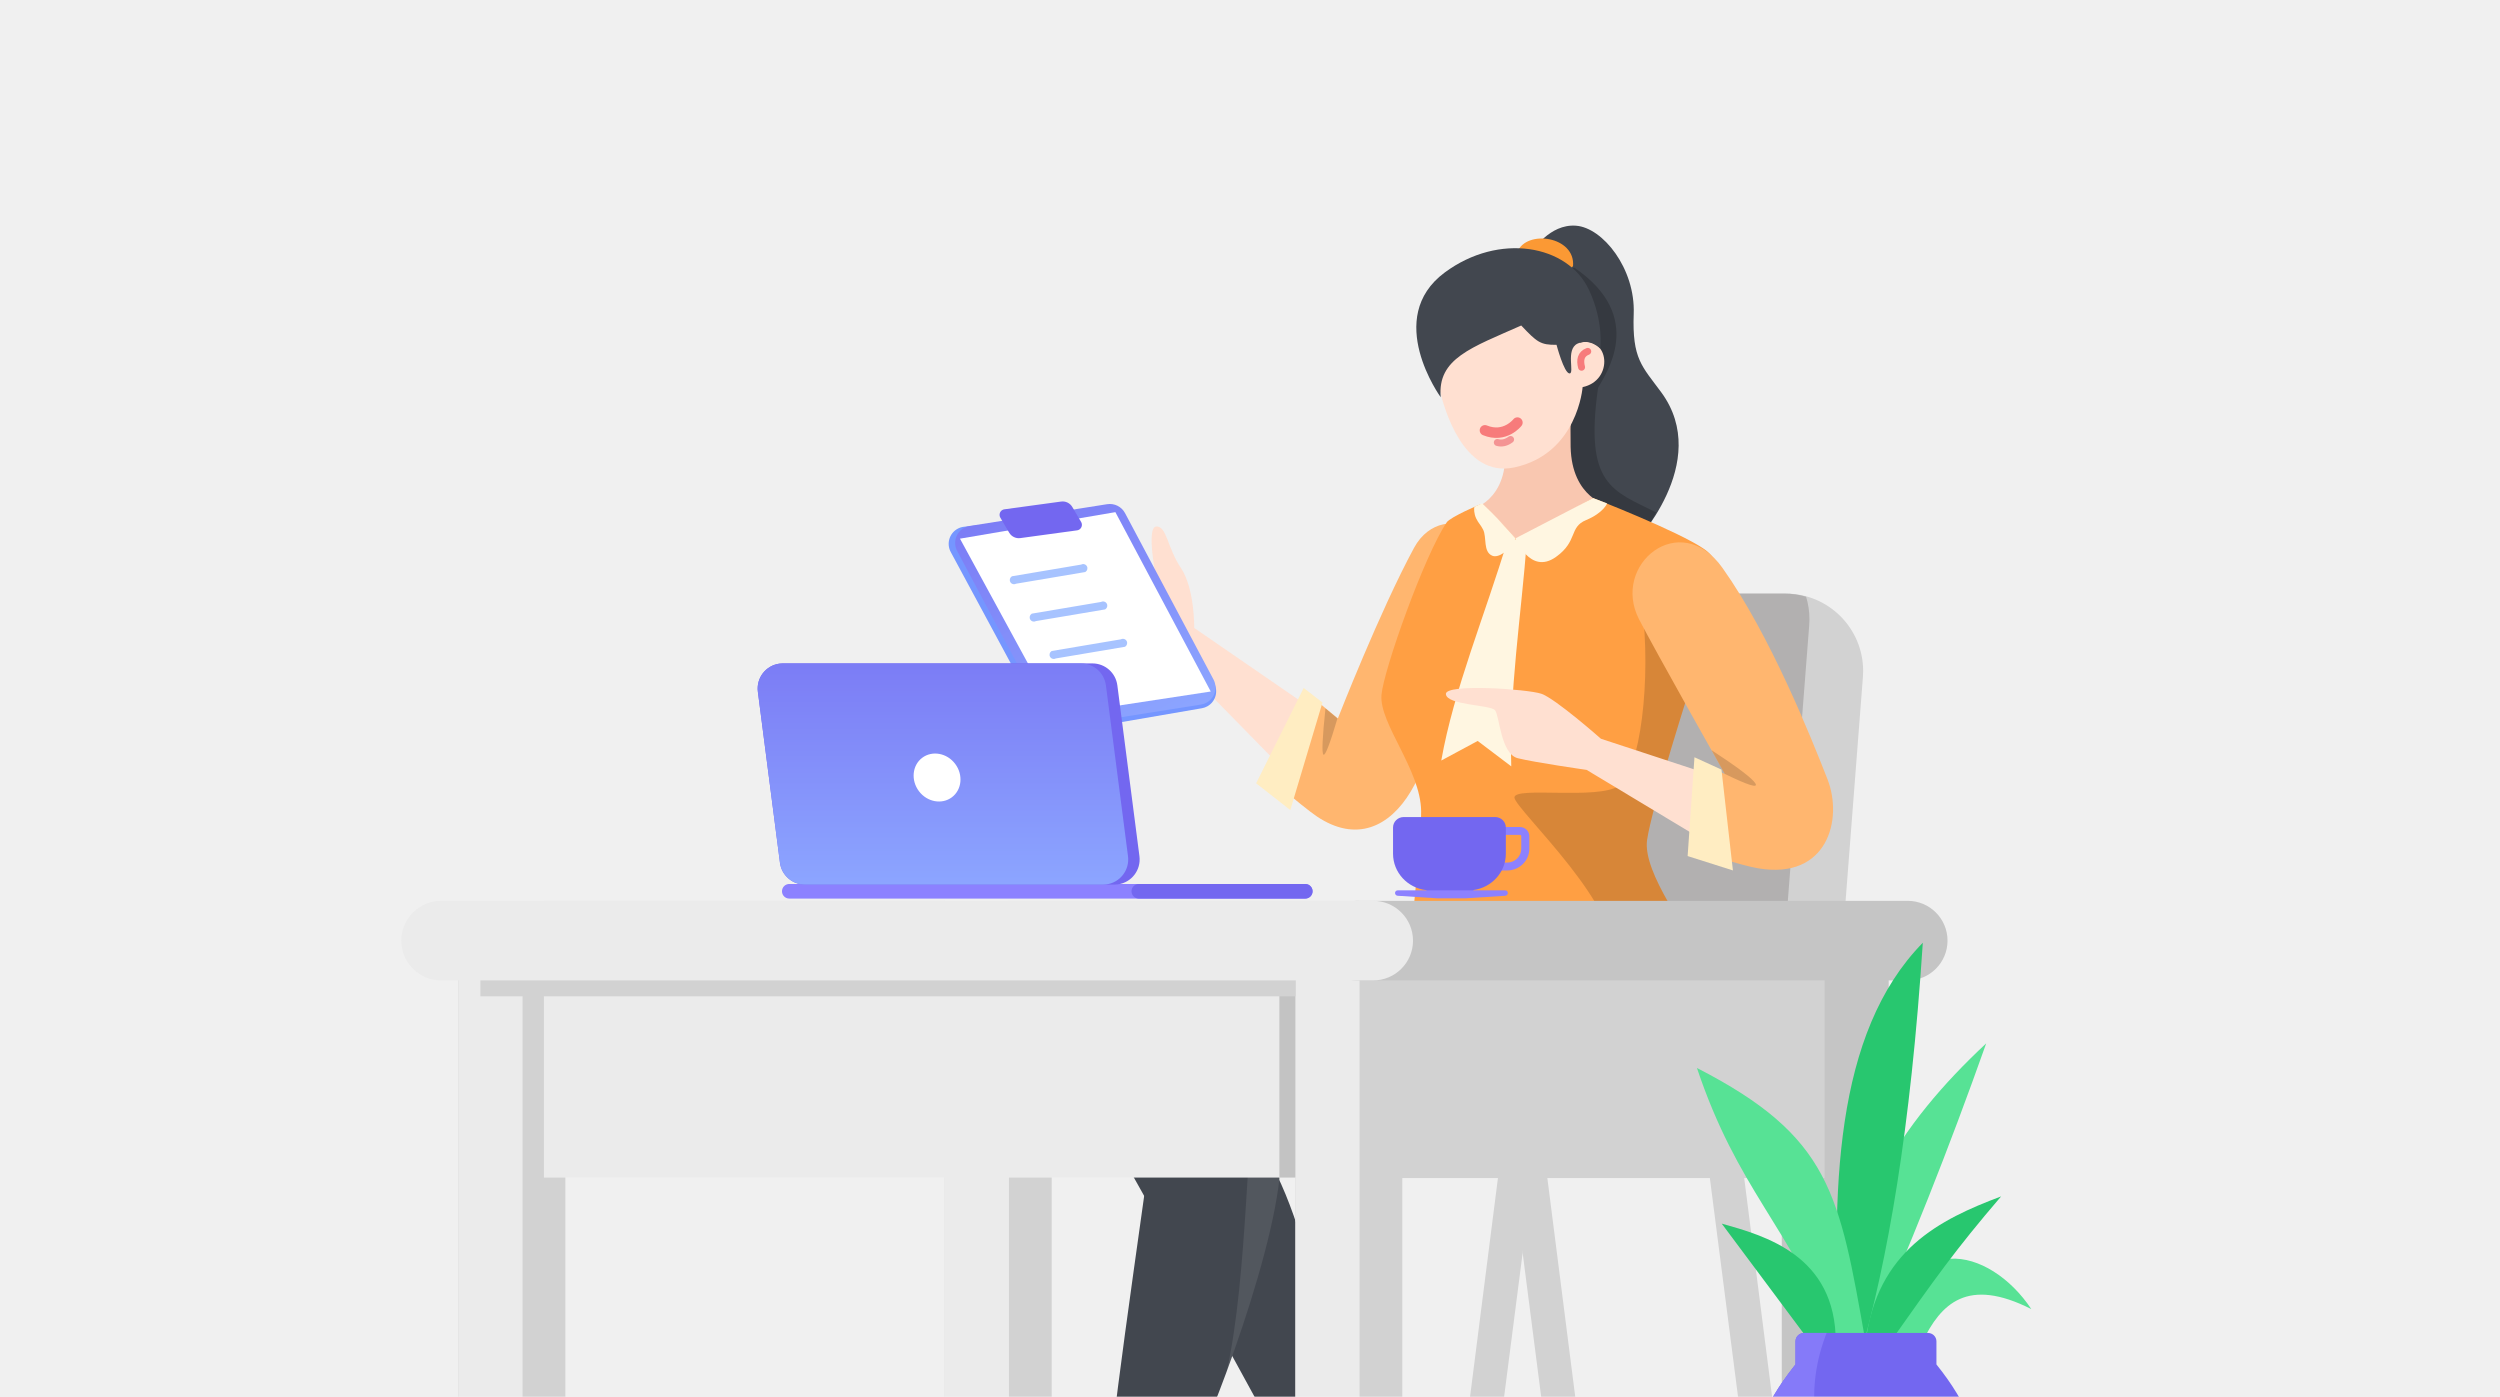
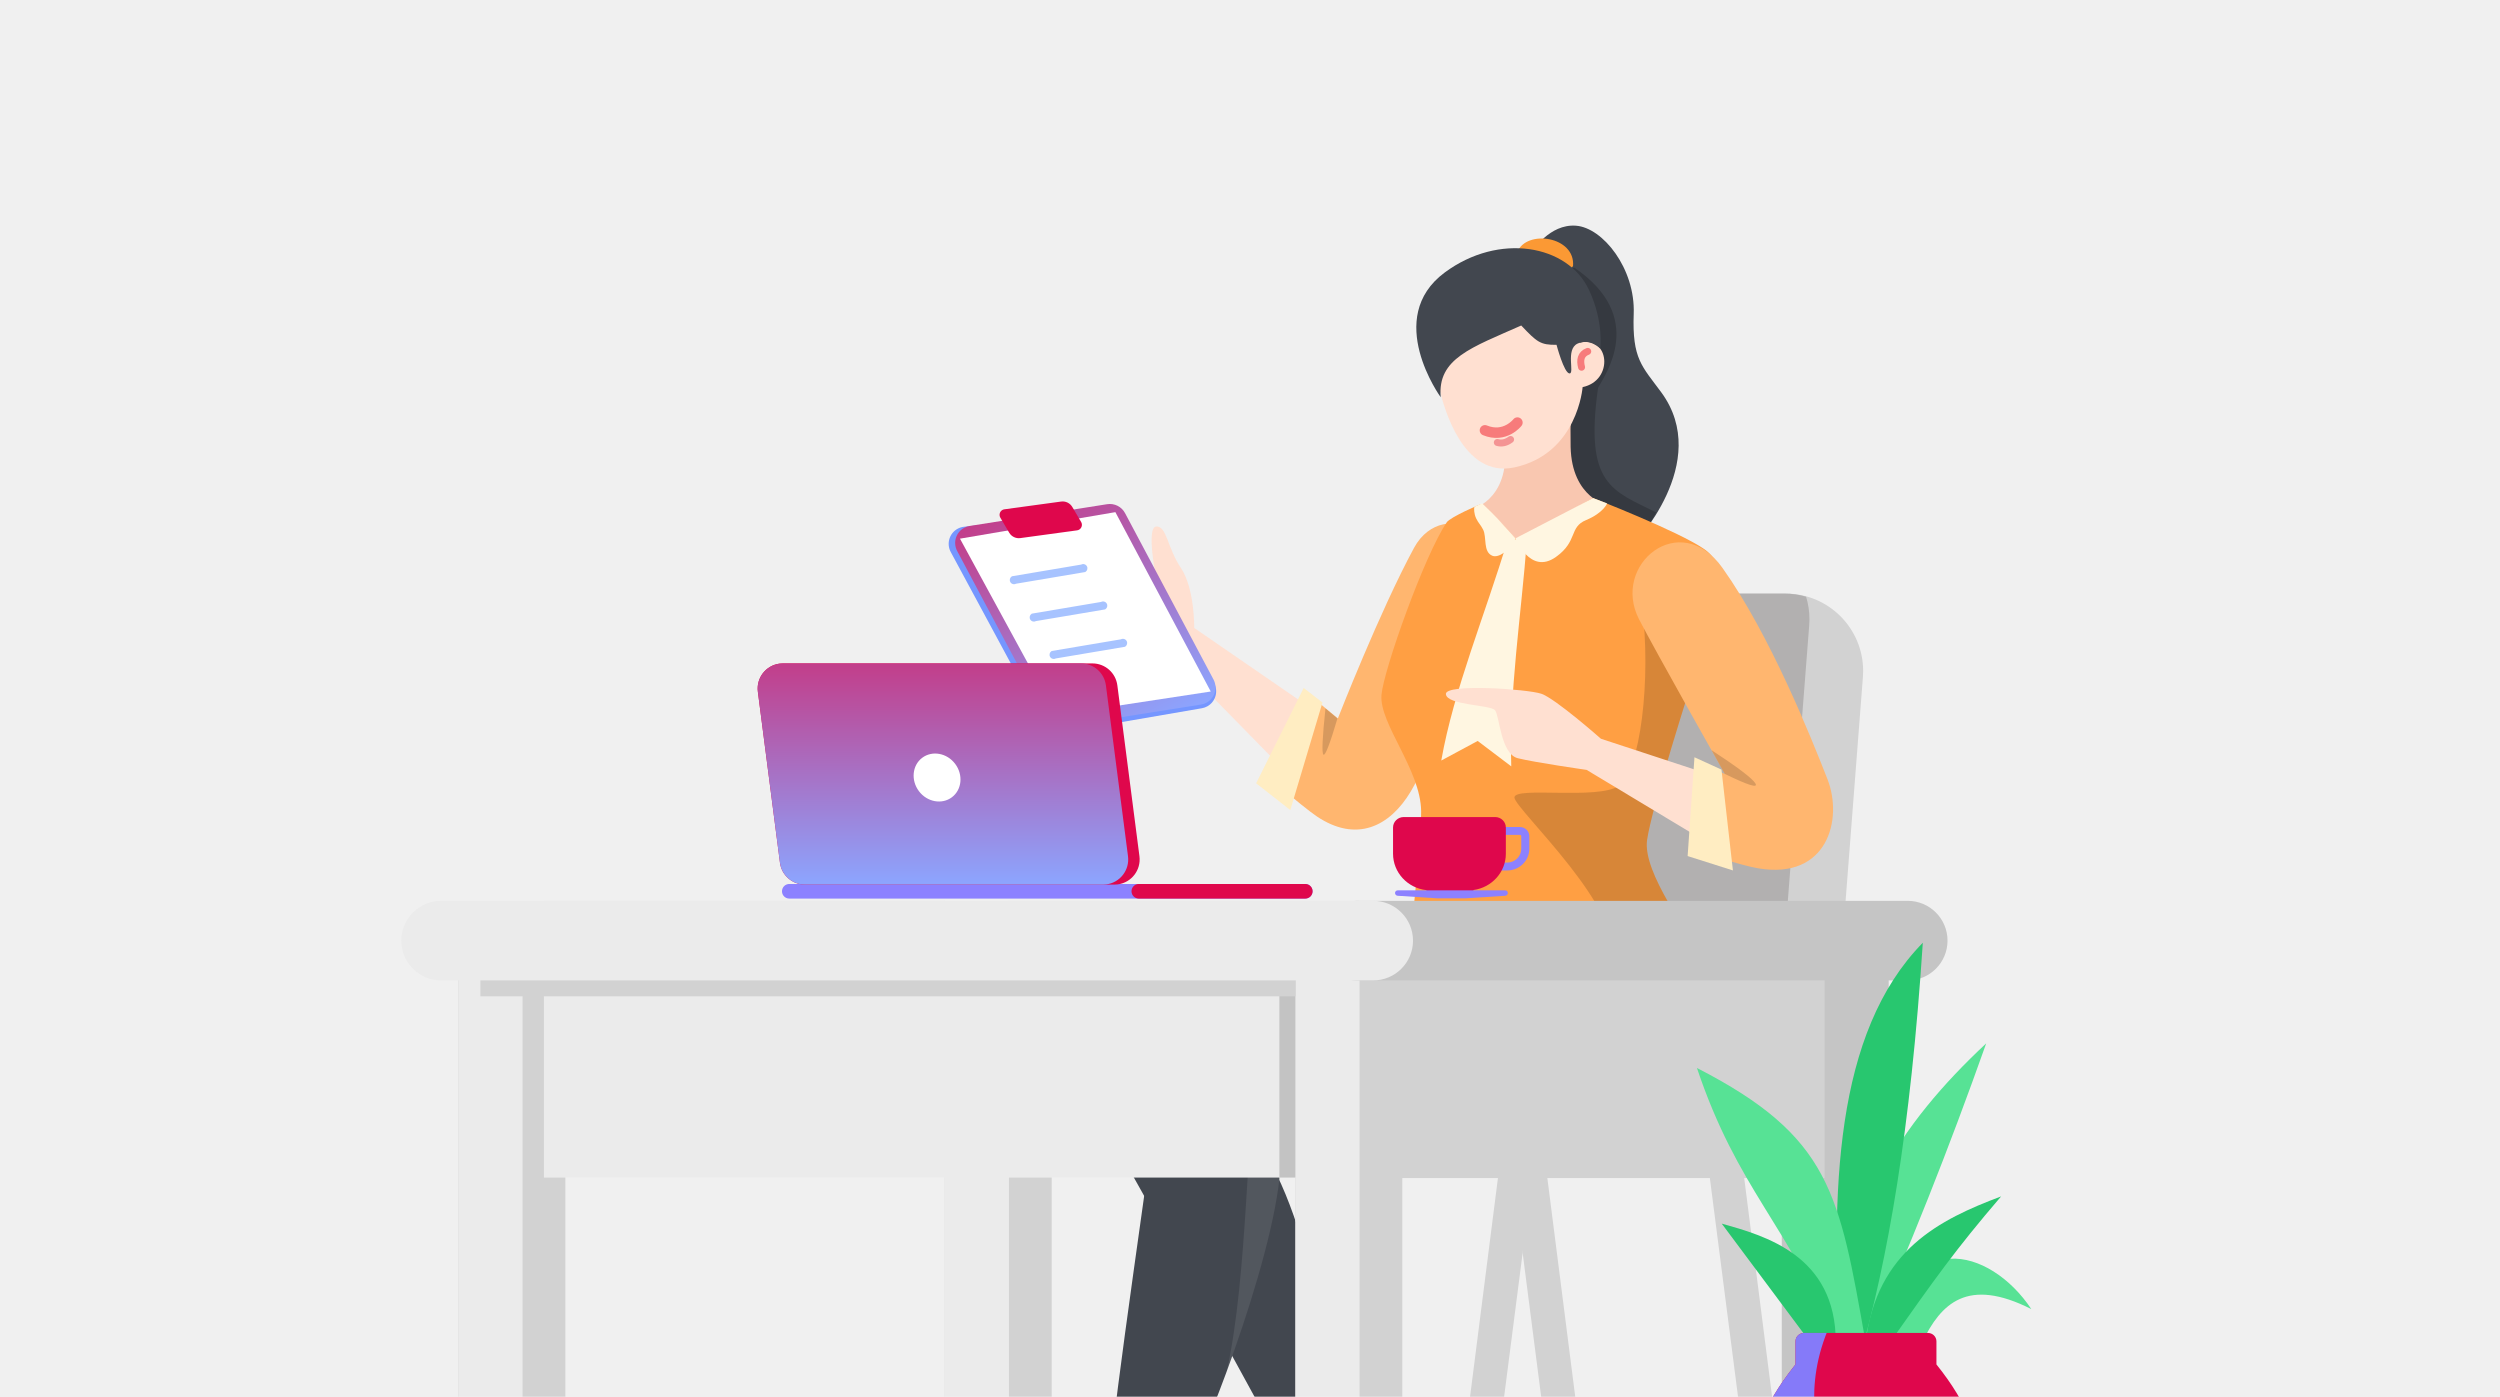
<svg xmlns="http://www.w3.org/2000/svg" xmlns:xlink="http://www.w3.org/1999/xlink" width="358px" height="200px" viewBox="0 0 358 200" version="1.1">
  <defs>
    <path d="M6,0 L352,0 C355.314,-6.08718376e-16 358,2.686 358,6 L358,200 L358,200 L0,200 L0,6 C-4.05812251e-16,2.686 2.686,6.08718376e-16 6,0 Z" id="path-1" />
    <linearGradient x1="68.669%" y1="-53.107%" x2="68.669%" y2="100%" id="linearGradient-3">
-       <stop stop-color="#7367F0" offset="0%" />
+       <stop stop-color="#df074c" offset="0%" />
      <stop stop-color="#8CA5FF" offset="100%" />
    </linearGradient>
    <linearGradient x1="68.669%" y1="-53.107%" x2="68.669%" y2="100%" id="linearGradient-4">
-       <stop stop-color="#7367F0" offset="0%" />
+       <stop stop-color="#df074c" offset="0%" />
      <stop stop-color="#8CA5FF" offset="100%" />
    </linearGradient>
    <path d="M7.952,0.064 L25.69,0.064 C26.366,0.064 26.914,0.603 26.914,1.268 L26.914,4.578 C31.399,10.144 33.642,15.71 33.642,21.277 C33.642,26.672 31.727,32.066 27.896,37.461 C27.668,37.784 27.293,37.976 26.894,37.976 L6.749,37.976 C6.349,37.976 5.975,37.784 5.746,37.461 C1.915,32.066 0,26.672 0,21.277 C0,15.815 2.159,10.354 6.477,4.893 L6.728,4.578 L6.728,1.268 C6.728,0.603 7.276,0.064 7.952,0.064 Z" id="path-5" />
  </defs>
  <g id="📝-Pages-New" stroke="none" stroke-width="1" fill="none" fill-rule="evenodd">
    <g id="Knowledge-Base" transform="translate(-670, -791)">
      <g id="Illustration" transform="translate(670, 791)">
        <mask id="mask-2" fill="white">
          <use xlink:href="#path-1" />
        </mask>
        <g id="Mask" />
        <g mask="url(#mask-2)">
          <g transform="translate(57, 30)">
            <g id="Chair4" transform="translate(121, 55)">
              <polygon id="Path" fill="#D2D2D2" points="38.077 71.363 28.831 143.879 33.679 143.815 42.925 72.042" />
              <polygon id="Path" fill="#D2D2D2" transform="translate(44.20678, 107.6211) scale(-1, 1) translate(-44.20678, -107.6211) " points="46.406 71.363 37.159 143.879 42.007 143.815 51.254 72.042" />
              <polygon id="Path" fill="#D2D2D2" transform="translate(72.39661, 107.6211) scale(-1, 1) translate(-72.39661, -107.6211) " points="74.596 71.363 65.349 143.879 70.197 143.815 79.444 72.042" />
              <path d="M0,75.186 C-5.12399906e-16,71.002 3.392,67.61 7.576,67.61 L36.218,67.61 C41.936,67.61 46.717,63.261 47.256,57.568 L51.76,10.042 C52.299,4.349 57.08,2.82683167e-15 62.798,0 L77.715,0 C83.839,6.51445281e-16 88.803,4.964 88.803,11.088 C88.803,11.374 88.792,11.659 88.77,11.944 L84.08,72.53 C83.633,78.304 78.817,82.762 73.025,82.762 L7.576,82.762 C3.392,82.762 5.12399906e-16,79.37 0,75.186 Z" id="Path" fill="#D2D2D2" />
              <path d="M77.51,-2.27373675e-13 C78.594,-2.27572851e-13 79.642,0.156 80.632,0.446 C80.945,1.469 81.113,2.555 81.113,3.68 C81.113,3.966 81.102,4.253 81.079,4.538 L76.394,64.893 C75.946,70.666 71.13,75.123 65.339,75.123 L0.071,75.123 L0.001,75.122 C0,75.073 9.36073955e-17,75.024 0,74.974 C6.90201459e-15,70.801 3.383,67.418 7.556,67.418 L36.107,67.418 C41.825,67.418 46.605,63.071 47.146,57.379 L51.645,10.039 C52.185,4.347 56.965,-2.24547053e-13 62.683,-2.27373675e-13 L77.51,-2.27373675e-13 Z" id="Combined-Shape" fill="#B2B0B0" />
            </g>
            <g id="Wom3.4" transform="translate(143, 100) scale(-1, 1) translate(-143, -100) translate(80, 0)">
              <g id="LLeg" transform="translate(28.09581, 104.5721)" fill="#42474F">
                <path d="M15.558,0.024 C22.487,0.333 61.05,8.844 68.057,10.29 C75.063,11.737 80.986,19.561 75.644,28.622 C69.643,38.793 54.16,67.679 50.401,74.191 C48.54,77.414 39.154,75.607 41.359,70.197 C45.469,60.113 47.378,34.78 57.857,25.544 C57.857,25.544 22.616,31.664 7.393,24.653 C-3.67,19.557 -1.167,-0.722 15.558,0.024 Z" id="Path" />
              </g>
              <g id="LArm" transform="translate(48.23367, 44.95087)">
                <path d="M43.754,14.969 C43.754,14.969 43.676,9.343 45.648,6.403 C47.62,3.463 47.698,0.34 49.191,0.442 C50.683,0.544 49.205,7.803 49.205,7.803 C49.205,7.803 51.099,7.081 52.459,6.168 C53.82,5.255 57.945,0.753 58.909,1.551 C60.543,2.91 57.911,10.578 56.477,12.111 C55.038,13.644 47.179,18.687 47.179,18.687 L27.93,38.329 L24.316,28.35 L43.754,14.969 Z" id="Path" fill="#FFE0D1" />
                <path d="M1.174,13.114 C4.398,20.574 10.299,34.278 12.732,38.367 C15.781,43.487 20.589,45.743 26.218,41.944 C27.214,41.272 29.23,39.651 32.266,37.082 L26.756,24.982 C24.374,26.944 23.183,27.925 23.183,27.925 C23.183,27.925 17.134,12.452 12.268,3.488 C8.054,-4.267 -3.732,1.772 1.174,13.114 Z" id="Path" fill="#FFB66F" />
                <path d="M23.245,27.933 C24.328,31.599 24.996,33.326 25.249,33.114 C25.503,32.902 25.406,30.696 24.959,26.496 L23.245,27.933 Z" id="Path" fill-opacity="0.16" fill="#000000" />
                <polygon id="Path-65" fill="#FFEDC2" points="25.387 25.652 29.994 41.05 34.888 37.217 28.077 23.567" />
              </g>
              <g id="Head" transform="translate(19.60132, 0)">
                <g id="Group-21" transform="translate(17.13841, 26.00611) rotate(12) translate(-17.13841, -26.00611) translate(4.638413, 2.506106)">
                  <path d="M15.016,2.524 C15.016,2.524 11.819,-0.875 8.127,0.216 C4.434,1.306 1.095,7.99 2.68,14.273 C4.258,20.557 3.073,21.85 1.159,26.085 C-3.983,37.477 9.656,46.638 9.656,46.638 L24.522,43.484 L19.211,15.738 L15.016,2.524 Z" id="Path" fill="#42474F" />
                  <path d="M9.606,6.059 C0.946,15.119 8.457,21.904 9.872,23.571 C14.734,36.855 10.866,38.412 5.454,42.76 L8.364,46.078 L16.706,42.599 L16.438,5.331 L9.606,6.059 Z" id="Path-50" fill-opacity="0.199" fill="#000000" />
                </g>
                <path d="M13.051,42.433 C13.051,42.433 18.329,41.374 18.485,33.986 C18.642,26.597 17.773,24.075 17.773,24.075 L27.726,23.895 C27.726,23.895 27.835,32.13 27.836,35.109 C27.841,42.351 33.426,43.191 33.426,43.191 C33.426,43.191 32.265,48.92 23.246,49.426 C16.204,49.822 13.051,42.433 13.051,42.433 Z" id="Path" fill="#F9C7B0" />
                <g id="Group-20" transform="translate(27.08848, 21.33915) rotate(12) translate(-27.08848, -21.33915) translate(13.58848, 5.339154)">
                  <path d="M1.995,4.913 C0.754,0.819 7.424,-1.657 9.383,1.292 C9.383,1.292 10.344,4.087 8.341,5.683 C5.631,7.835 1.995,4.913 1.995,4.913 Z" id="Path" fill="#FB9934" />
                  <path d="M3.36,15.846 C-1.08,15.674 -0.356,22.161 4.257,22.152 C4.257,22.152 6.936,31.367 16.237,31.367 C23.791,31.367 24.282,20.627 24.351,18.484 C24.425,16.2 24.434,8.695 24.434,8.695 L3.187,8.685 L3.36,15.846 Z" id="Path" fill="#FFE0D1" />
                  <path d="M5.69,19.846 C6.446,19.639 6.651,15.451 6.651,15.451 C8.913,15.003 9.311,14.493 11.02,11.694 C18.613,13.309 23.767,13.802 24.434,19.35 C24.434,19.35 30.136,6.54 20.146,1.987 C11.358,-2.013 2.087,1.745 0.469,8.729 C-0.677,13.659 0.637,17.28 0.637,17.28 C0.637,17.28 1.788,15.451 3.677,15.908 C5.567,16.365 4.934,20.052 5.69,19.846 Z" id="Path" fill="#42474F" />
                  <path d="M14.608,24.436 C14.608,24.436 16.137,26.901 19.119,26.027" id="Path" stroke="#F77B7B" stroke-width="1.5" stroke-linecap="round" transform="translate(16.86349, 25.32509) rotate(-18) translate(-16.86349, -25.32509) " />
                  <path d="M15.903,27.378 C16.603,27.671 17.267,27.671 17.848,27.334" id="Path" stroke="#F49494" stroke-linecap="round" transform="translate(16.87519, 27.46345) rotate(2) translate(-16.87519, -27.46345) " />
                  <path d="M3.565,19.444 C3.844,18.44 3.72,17.563 2.721,17.162" id="Path-8" stroke="#F77B7B" stroke-linecap="round" transform="translate(3.207757, 18.30307) rotate(-13) translate(-3.207757, -18.30307) " />
                </g>
              </g>
              <g id="Group-19" transform="translate(16.70562, 41.32406)">
                <path d="M34.241,0.88 C34.362,0.874 38.619,2.737 39.109,3.456 C42.302,8.137 48.165,24.612 48.466,28.186 C48.807,32.308 42.859,38.875 42.786,44.843 C42.721,50.812 45.33,68.784 44.318,70.463 C43.314,72.141 36.716,80.116 35.339,80.148 C33.955,80.181 32.921,75.994 30.824,76.085 C28.735,76.176 24.379,81.727 22.501,81.688 C20.631,81.647 1.248,69.377 2.729,65.882 C4.219,62.386 11.134,53.698 10.429,48.935 C9.733,44.173 4.171,26.592 2.163,20.609 C0.163,14.625 -1.448,9.859 2.284,7.284 C6.017,4.71 18.161,0 18.161,0 L29.035,6.078 C29.035,6.078 33.61,0.91 34.241,0.88 Z" id="Path" fill="#FF9F43" />
                <path d="M30.375,5.909 C33.636,16.745 38.112,27.423 39.904,37.585 L34.69,34.778 L29.881,38.419 C30.221,27.854 28.446,16.762 27.63,5.909 L30.375,5.909 Z" id="Path" fill="#FFF6E1" />
                <path d="M11.326,14.23 L11.202,15.106 C9.741,25.988 11.47,39.194 14.467,41.208 C17.525,43.265 29.43,41.247 29.43,42.875 C29.43,44.504 12.978,59.43 15.679,66.566 C17.164,70.489 16.667,73.978 14.187,77.033 L13.468,76.549 C7.848,72.741 1.883,67.879 2.729,65.882 C4.219,62.386 11.134,53.698 10.429,48.935 C9.761,44.363 4.608,27.978 2.42,21.381 L1.723,19.289 C0.913,16.837 0.239,14.615 0.076,12.698 L0.579,12.373 C8.614,7.226 12.197,7.845 11.326,14.23 L11.326,14.23 Z" id="Path" fill-opacity="0.16" fill="#000000" />
                <path d="M16.154,0.767 L18.161,0 L29.274,5.763 C29.274,5.763 27.184,11.076 23.484,8.43 C20.312,6.168 21.65,4.177 19.164,3.15 C16.687,2.123 16.154,0.767 16.154,0.767 Z" id="Path" fill="#FFF6E1" />
                <path d="M29.274,5.763 C30.079,7.551 31.717,8.596 32.563,8.271 C33.961,7.734 33.361,5.597 33.912,4.518 C34.306,3.752 34.561,3.636 34.906,2.917 C35.227,2.257 35.24,1.466 35.158,1.247 L34.065,0.751 C33.063,1.694 32.329,2.417 31.863,2.917 C31.283,3.541 30.419,4.49 29.274,5.763 Z" id="Path" fill="#FFF6E1" />
              </g>
              <g id="RArm" transform="translate(0, 47.66368)">
                <path d="M33.745,28.126 C33.745,28.126 40.288,22.348 42.29,21.678 C44.293,21.007 56.022,20.202 55.949,21.717 C55.864,23.34 49.564,23.247 48.912,24.045 C48.259,24.844 48.11,30.302 45.643,30.915 C43.18,31.528 35.798,32.584 35.798,32.584 L18.138,43.213 L17.383,33.501 L33.745,28.126 Z" id="Path" fill="#FFE0D1" />
                <path d="M16.341,3.661 C9.448,13.369 3.563,28.156 1.304,33.921 C-0.955,39.686 1.324,48.381 11.257,46.674 C12.375,46.482 14.188,46.001 16.696,45.23 L19.07,31.878 C17.029,32.733 16.008,33.161 16.008,33.161 C16.008,33.161 25.88,15.699 28.291,11.017 C32.318,3.2 22.412,-4.892 16.341,3.661 Z" id="Path" fill="#FFB66F" />
                <path d="M16.008,33.161 C12.665,34.79 11.204,35.247 11.624,34.53 C12.045,33.813 14.137,32.225 17.9,29.765 L16.008,33.161 Z" id="Path" fill-opacity="0.16" fill="#000000" />
                <polygon id="Path-64" fill="#FFEDC2" points="16.486 32.544 14.847 46.982 21.331 44.925 20.353 30.776" />
              </g>
              <g id="RLeg" transform="translate(15.94627, 101.5411)">
                <path d="M6.757,0.134 C-1.984,13.276 -1.129,22.783 9.321,28.653 C22.707,36.172 63.994,27.364 63.994,27.364 C63.994,27.364 63.262,33.248 63.994,38.496 C65.907,52.202 75.004,75.037 76.928,77.906 C79.59,81.874 87.697,78.881 87.85,75.577 C88.003,72.274 81.738,30.078 80.785,22.032 C79.838,13.985 76.846,12.816 68.106,10.617 C66.099,10.111 42.356,4.223 40.181,4.395 C27.723,5.378 16.581,3.957 6.757,0.134 Z" id="Path" fill="#42474F" />
                <path d="M16.28,26.462 C29.834,27.977 65.717,24.853 67.158,26.273 C68.534,27.628 68.304,51.208 71.391,64.855 C68.35,56.586 65.059,46.126 63.994,38.496 C63.262,33.248 63.994,27.364 63.994,27.364 L62.592,27.644 C55.277,29.062 21.363,35.15 9.321,28.653 C2.258,24.842 -0.475,18.942 1.123,10.952 C3.049,20.377 8.102,25.547 16.28,26.462 Z" id="Path" fill-opacity="0.192" fill="#FFFFFF" opacity="0.44" />
                <ellipse id="Oval" fill-opacity="0.192" fill="#FFFFFF" transform="translate(86.56548, 23.11196) rotate(13) translate(-86.56548, -23.11196) " cx="86.565" cy="23.112" rx="2.278" ry="4.168" />
                <ellipse id="Oval" fill-opacity="0.192" fill="#FFFFFF" transform="translate(75.93463, 20.45977) rotate(-16) translate(-75.93463, -20.45977) " cx="75.935" cy="20.46" rx="3.037" ry="4.547" />
              </g>
            </g>
            <g id="Example-Task1" transform="translate(97.77145, 58.16383) rotate(-28) translate(-97.77145, -58.16383) translate(85.27145, 37.16383)">
              <g id="Group-3" transform="translate(-0, -0)">
                <path d="M3.716,1.906 L22.562,9.467 C23.474,9.833 24.082,10.706 24.108,11.688 L24.819,38.439 C24.855,39.799 23.781,40.931 22.421,40.967 C22.137,40.975 21.855,40.933 21.585,40.845 L2.19,34.461 C1.184,34.13 0.502,33.193 0.496,32.135 L0.334,4.207 C0.326,2.846 1.423,1.737 2.784,1.729 C3.103,1.727 3.42,1.787 3.716,1.906 Z" id="Rectangle" fill="#7596FF" fill-rule="nonzero" />
                <path d="M4.482,2.186 L23.325,8.676 C24.32,9.019 24.987,9.954 24.987,11.006 L24.987,37.988 C24.987,39.348 23.884,40.452 22.523,40.452 C22.25,40.452 21.979,40.406 21.72,40.317 L2.877,33.827 C1.883,33.484 1.216,32.549 1.216,31.497 L1.216,4.515 C1.216,3.155 2.319,2.051 3.68,2.051 C3.953,2.051 4.224,2.097 4.482,2.186 Z" id="Rectangle" fill="url(#linearGradient-3)" />
                <polygon id="Rectangle" fill="#FFFFFF" fill-rule="nonzero" points="2.399 3.14 23.831 10.235 23.831 39.326 2.691 31.91" />
-                 <path d="M9.99,2.414 L17.686,5.25 C18.291,5.473 18.703,6.037 18.731,6.682 L18.84,9.177 C18.859,9.618 18.517,9.992 18.075,10.011 C17.969,10.016 17.863,9.999 17.764,9.962 L10.068,7.126 C9.463,6.903 9.051,6.339 9.023,5.695 L8.914,3.199 C8.895,2.758 9.238,2.384 9.679,2.365 C9.785,2.361 9.891,2.377 9.99,2.414 Z" id="Rectangle" fill="#7367F0" fill-rule="nonzero" />
+                 <path d="M9.99,2.414 L17.686,5.25 C18.291,5.473 18.703,6.037 18.731,6.682 L18.84,9.177 C18.859,9.618 18.517,9.992 18.075,10.011 C17.969,10.016 17.863,9.999 17.764,9.962 L10.068,7.126 C9.463,6.903 9.051,6.339 9.023,5.695 L8.914,3.199 C8.895,2.758 9.238,2.384 9.679,2.365 C9.785,2.361 9.891,2.377 9.99,2.414 Z" id="Rectangle" fill="#df074c" fill-rule="nonzero" />
                <path d="M15.985,14.567 C16.321,14.567 16.593,14.839 16.593,15.173 C16.593,15.484 16.358,15.74 16.056,15.775 L15.985,15.779 L6.456,12.605 C6.12,12.605 5.848,12.334 5.848,11.999 C5.848,11.688 6.083,11.432 6.385,11.397 L6.456,11.393 L15.985,14.567 Z" id="Path" fill="#A7C3FF" />
                <path d="M15.985,20.628 C16.321,20.628 16.593,20.899 16.593,21.234 C16.593,21.545 16.358,21.801 16.056,21.836 L15.985,21.84 L6.456,18.666 C6.12,18.666 5.848,18.394 5.848,18.06 C5.848,17.749 6.083,17.493 6.385,17.458 L6.456,17.454 L15.985,20.628 Z" id="Path" fill="#A7C3FF" />
                <path d="M15.985,26.689 C16.321,26.689 16.593,26.96 16.593,27.295 C16.593,27.605 16.358,27.862 16.056,27.897 L15.985,27.901 L6.456,24.726 C6.12,24.726 5.848,24.455 5.848,24.12 C5.848,23.809 6.083,23.553 6.385,23.518 L6.456,23.514 L15.985,26.689 Z" id="Path" fill="#A7C3FF" />
              </g>
            </g>
            <g id="Group-26" transform="translate(0, 99)">
              <g id="Group-25" transform="translate(8.649351, 0)">
                <polygon id="Rectangle" fill="#D2D2D2" points="69.648 3.799 84.956 3.799 84.956 100.493 69.648 100.493" />
                <polygon id="Rectangle" fill="#EBEBEB" points="69.648 -1.78512303e-13 78.833 -1.78512303e-13 78.833 100.493 69.648 100.493" />
                <polygon id="Rectangle" fill="#D2D2D2" points="1.05161699e-15 3.799 75.777 3.799 75.777 32.801 15.308 32.801 15.308 100.493 1.05161699e-15 100.493" />
                <polygon id="Rectangle" fill="#EBEBEB" points="1.01974981e-15 3.799 9.185 3.799 9.185 100.493 1.01974981e-15 100.493" />
              </g>
              <g id="Group-25">
                <polygon id="Rectangle" fill="#C5C5C5" points="198.15 3.799 213.459 3.799 213.459 100.493 198.15 100.493" />
                <polygon id="Rectangle" fill="#D2D2D2" points="128.503 3.799 204.28 3.799 204.28 39.699 143.811 39.699 143.811 100.493 128.503 100.493" />
                <polygon id="Rectangle" fill="#EBEBEB" points="20.89 -2.81575148e-13 137.599 -4.04882098e-13 137.599 39.628 20.89 39.628" />
                <polygon id="Rectangle" fill="#C3C3C3" points="126.207 3.799 135.392 3.799 135.392 39.628 126.207 39.628" />
                <polygon id="Rectangle" fill="#EBEBEB" points="128.503 3.799 137.688 3.799 137.688 100.493 128.503 100.493" />
                <path d="M137.299,0 L216.186,0 C219.333,2.97461293e-15 221.885,2.551 221.885,5.698 C221.885,8.845 219.333,11.396 216.186,11.396 L137.299,11.396 C134.152,11.396 131.601,8.845 131.601,5.698 C131.601,2.551 134.152,5.7810075e-16 137.299,0 Z" id="Rectangle" fill="#C5C5C5" />
                <polygon id="Rectangle" fill="#D2D2D2" points="11.794 2.279 128.503 2.279 128.503 13.676 11.794 13.676" />
                <path d="M6.164,-1.78139615e-14 L139.644,-1.78139615e-14 C142.791,6.58155786e-15 145.342,2.551 145.342,5.698 C145.342,8.845 142.791,11.396 139.644,11.396 L6.164,11.396 C3.017,11.396 0.466,8.845 0.466,5.698 C0.466,2.551 3.017,-1.90122176e-14 6.164,-1.78139615e-14 Z" id="Rectangle" fill="#EBEBEB" />
              </g>
            </g>
            <g id="Cup" transform="translate(152, 93) scale(-1, 1) translate(-152, -93) translate(142, 87)">
              <path d="M5.196,1.431 L1.346,1.431 C0.603,1.431 0,2.018 0,2.743 L0,4.541 C0,6.259 1.428,7.651 3.19,7.651 L5.196,7.651 C5.514,7.651 5.773,7.4 5.773,7.089 C5.773,6.778 5.514,6.526 5.196,6.526 L3.19,6.526 C2.065,6.526 1.154,5.638 1.154,4.541 L1.154,2.743 C1.154,2.64 1.24,2.556 1.346,2.556 L5.196,2.556 C5.514,2.556 5.773,2.304 5.773,1.993 C5.773,1.683 5.514,1.431 5.196,1.431 Z" id="Path" fill="#8C81FF" />
-               <path d="M17.979,0 C18.828,0 19.517,0.672 19.517,1.5 L19.517,5.25 C19.517,7.95 17.427,10.174 14.738,10.467 L14.737,11.25 L8.003,11.25 L8.003,10.45 C5.382,10.096 3.363,7.903 3.363,5.25 L3.363,1.5 C3.363,0.672 4.052,0 4.902,0 L17.979,0 Z" id="Path" fill="#7367F0" />
+               <path d="M17.979,0 C18.828,0 19.517,0.672 19.517,1.5 L19.517,5.25 C19.517,7.95 17.427,10.174 14.738,10.467 L14.737,11.25 L8.003,11.25 L8.003,10.45 C5.382,10.096 3.363,7.903 3.363,5.25 L3.363,1.5 C3.363,0.672 4.052,0 4.902,0 L17.979,0 Z" id="Path" fill="#df074c" />
              <path d="M3.452,10.5 L18.856,10.5 C19.063,10.5 19.231,10.668 19.231,10.875 C19.231,11.086 19.067,11.261 18.857,11.274 L13.196,11.641 L13.196,11.641 L9.157,11.641 L3.451,11.274 C3.241,11.261 3.077,11.086 3.077,10.875 C3.077,10.668 3.245,10.5 3.452,10.5 Z" id="Rectangle" fill="#8C81FF" />
            </g>
            <g id="FacingBack-Laptop3" transform="translate(51, 65)">
              <path d="M5.027,31.585 L78.915,31.585 C79.493,31.585 79.961,32.053 79.961,32.631 C79.961,33.209 79.493,33.677 78.915,33.677 L5.027,33.677 C4.45,33.677 3.981,33.209 3.981,32.631 C3.981,32.053 4.45,31.585 5.027,31.585 Z" id="Rectangle" fill="#8C81FF" />
-               <path d="M55.078,31.585 L78.915,31.585 C79.493,31.585 79.961,32.053 79.961,32.631 C79.961,33.209 79.493,33.677 78.915,33.677 L55.078,33.677 C54.5,33.677 54.032,33.209 54.032,32.631 C54.032,32.053 54.5,31.585 55.078,31.585 Z" id="Rectangle" fill="#7367F0" />
-               <path d="M4.095,0 L48.433,0 C50.243,-7.76541381e-16 51.772,1.344 52.004,3.138 L55.168,27.614 C55.423,29.586 54.031,31.391 52.059,31.646 C51.906,31.665 51.752,31.675 51.597,31.675 L7.26,31.675 C5.45,31.675 3.921,30.332 3.689,28.537 L0.525,4.062 C0.27,2.09 1.662,0.285 3.634,0.03 C3.787,0.01 3.941,2.8351131e-17 4.095,0 Z" id="Rectangle" fill="#7367F0" />
+               <path d="M55.078,31.585 L78.915,31.585 C79.493,31.585 79.961,32.053 79.961,32.631 C79.961,33.209 79.493,33.677 78.915,33.677 L55.078,33.677 C54.5,33.677 54.032,33.209 54.032,32.631 C54.032,32.053 54.5,31.585 55.078,31.585 Z" id="Rectangle" fill="#df074c" />
+               <path d="M4.095,0 L48.433,0 C50.243,-7.76541381e-16 51.772,1.344 52.004,3.138 L55.168,27.614 C55.423,29.586 54.031,31.391 52.059,31.646 C51.906,31.665 51.752,31.675 51.597,31.675 L7.26,31.675 C5.45,31.675 3.921,30.332 3.689,28.537 L0.525,4.062 C0.27,2.09 1.662,0.285 3.634,0.03 C3.787,0.01 3.941,2.8351131e-17 4.095,0 Z" id="Rectangle" fill="#df074c" />
              <path d="M4.095,0 L46.795,0 C48.605,9.99815459e-16 50.133,1.344 50.366,3.138 L53.53,27.614 C53.785,29.586 52.393,31.391 50.421,31.646 C50.268,31.665 50.114,31.675 49.959,31.675 L7.26,31.675 C5.45,31.675 3.921,30.332 3.689,28.537 L0.525,4.062 C0.27,2.09 1.662,0.285 3.634,0.03 C3.787,0.01 3.941,1.36061876e-15 4.095,0 Z" id="Rectangle" fill="url(#linearGradient-4)" />
              <ellipse id="Oval" fill="#FFFFFF" transform="translate(26.18607, 16.34168) rotate(-37) translate(-26.18607, -16.34168) " cx="26.186" cy="16.342" rx="3.249" ry="3.536" />
            </g>
            <g id="Group-79" transform="translate(186, 105)">
              <g id="Group-86">
                <path d="M23.979,58.234 C30.346,43.991 36.13,29.363 41.424,14.412 C29.228,25.78 19.744,39.63 21.095,58.234 L23.979,58.234 Z" id="Path-113" fill="#57E295" />
                <path d="M20.586,59.721 C19.079,35.435 19.718,12.88 32.347,0 C30.605,26.665 27.346,45.45 23.219,59.721 L20.586,59.721 Z" id="Rectangle" fill="#28C76F" />
                <path d="M20.007,57.192 C12.951,40.221 5.861,35.356 2.45563569e-14,17.935 C19.181,27.771 20.383,35.893 24.148,57.192 L20.007,57.192 Z" id="Path-112" fill="#57E295" />
                <path d="M16.209,57.192 L3.551,40.221 C9.665,41.944 19.883,44.735 19.883,57.192 L16.209,57.192 Z" id="Path-114" fill="#28C76F" />
                <path d="M28.048,57.192 L32.271,57.192 C34.954,51.651 38.735,47.837 47.884,52.461 C41.887,43.427 29.583,40.694 28.048,57.192 Z" id="Path-116" fill="#57E295" />
                <path d="M24.164,57.192 L27.675,57.192 C34.12,48.078 36.891,44.106 43.56,36.323 C34.774,39.62 25.756,44.106 24.164,57.192 Z" id="Path-117" fill="#28C76F" />
              </g>
              <g id="Group-85" transform="translate(7.384615, 55.8125)">
                <mask id="mask-6" fill="white">
                  <use xlink:href="#path-5" />
                </mask>
-                 <use id="Rectangle" fill="#7367F0" xlink:href="#path-5" />
+                 <use id="Rectangle" fill="#df074c" xlink:href="#path-5" />
                <path d="M-4.282,-0.978 L11.622,-0.978 C4.008,16.458 19.027,26.784 11.622,44.155 L-4.282,44.155 L-4.282,-0.978 Z" id="Rectangle" fill="#857AF9" mask="url(#mask-6)" />
              </g>
            </g>
          </g>
        </g>
      </g>
    </g>
  </g>
</svg>
